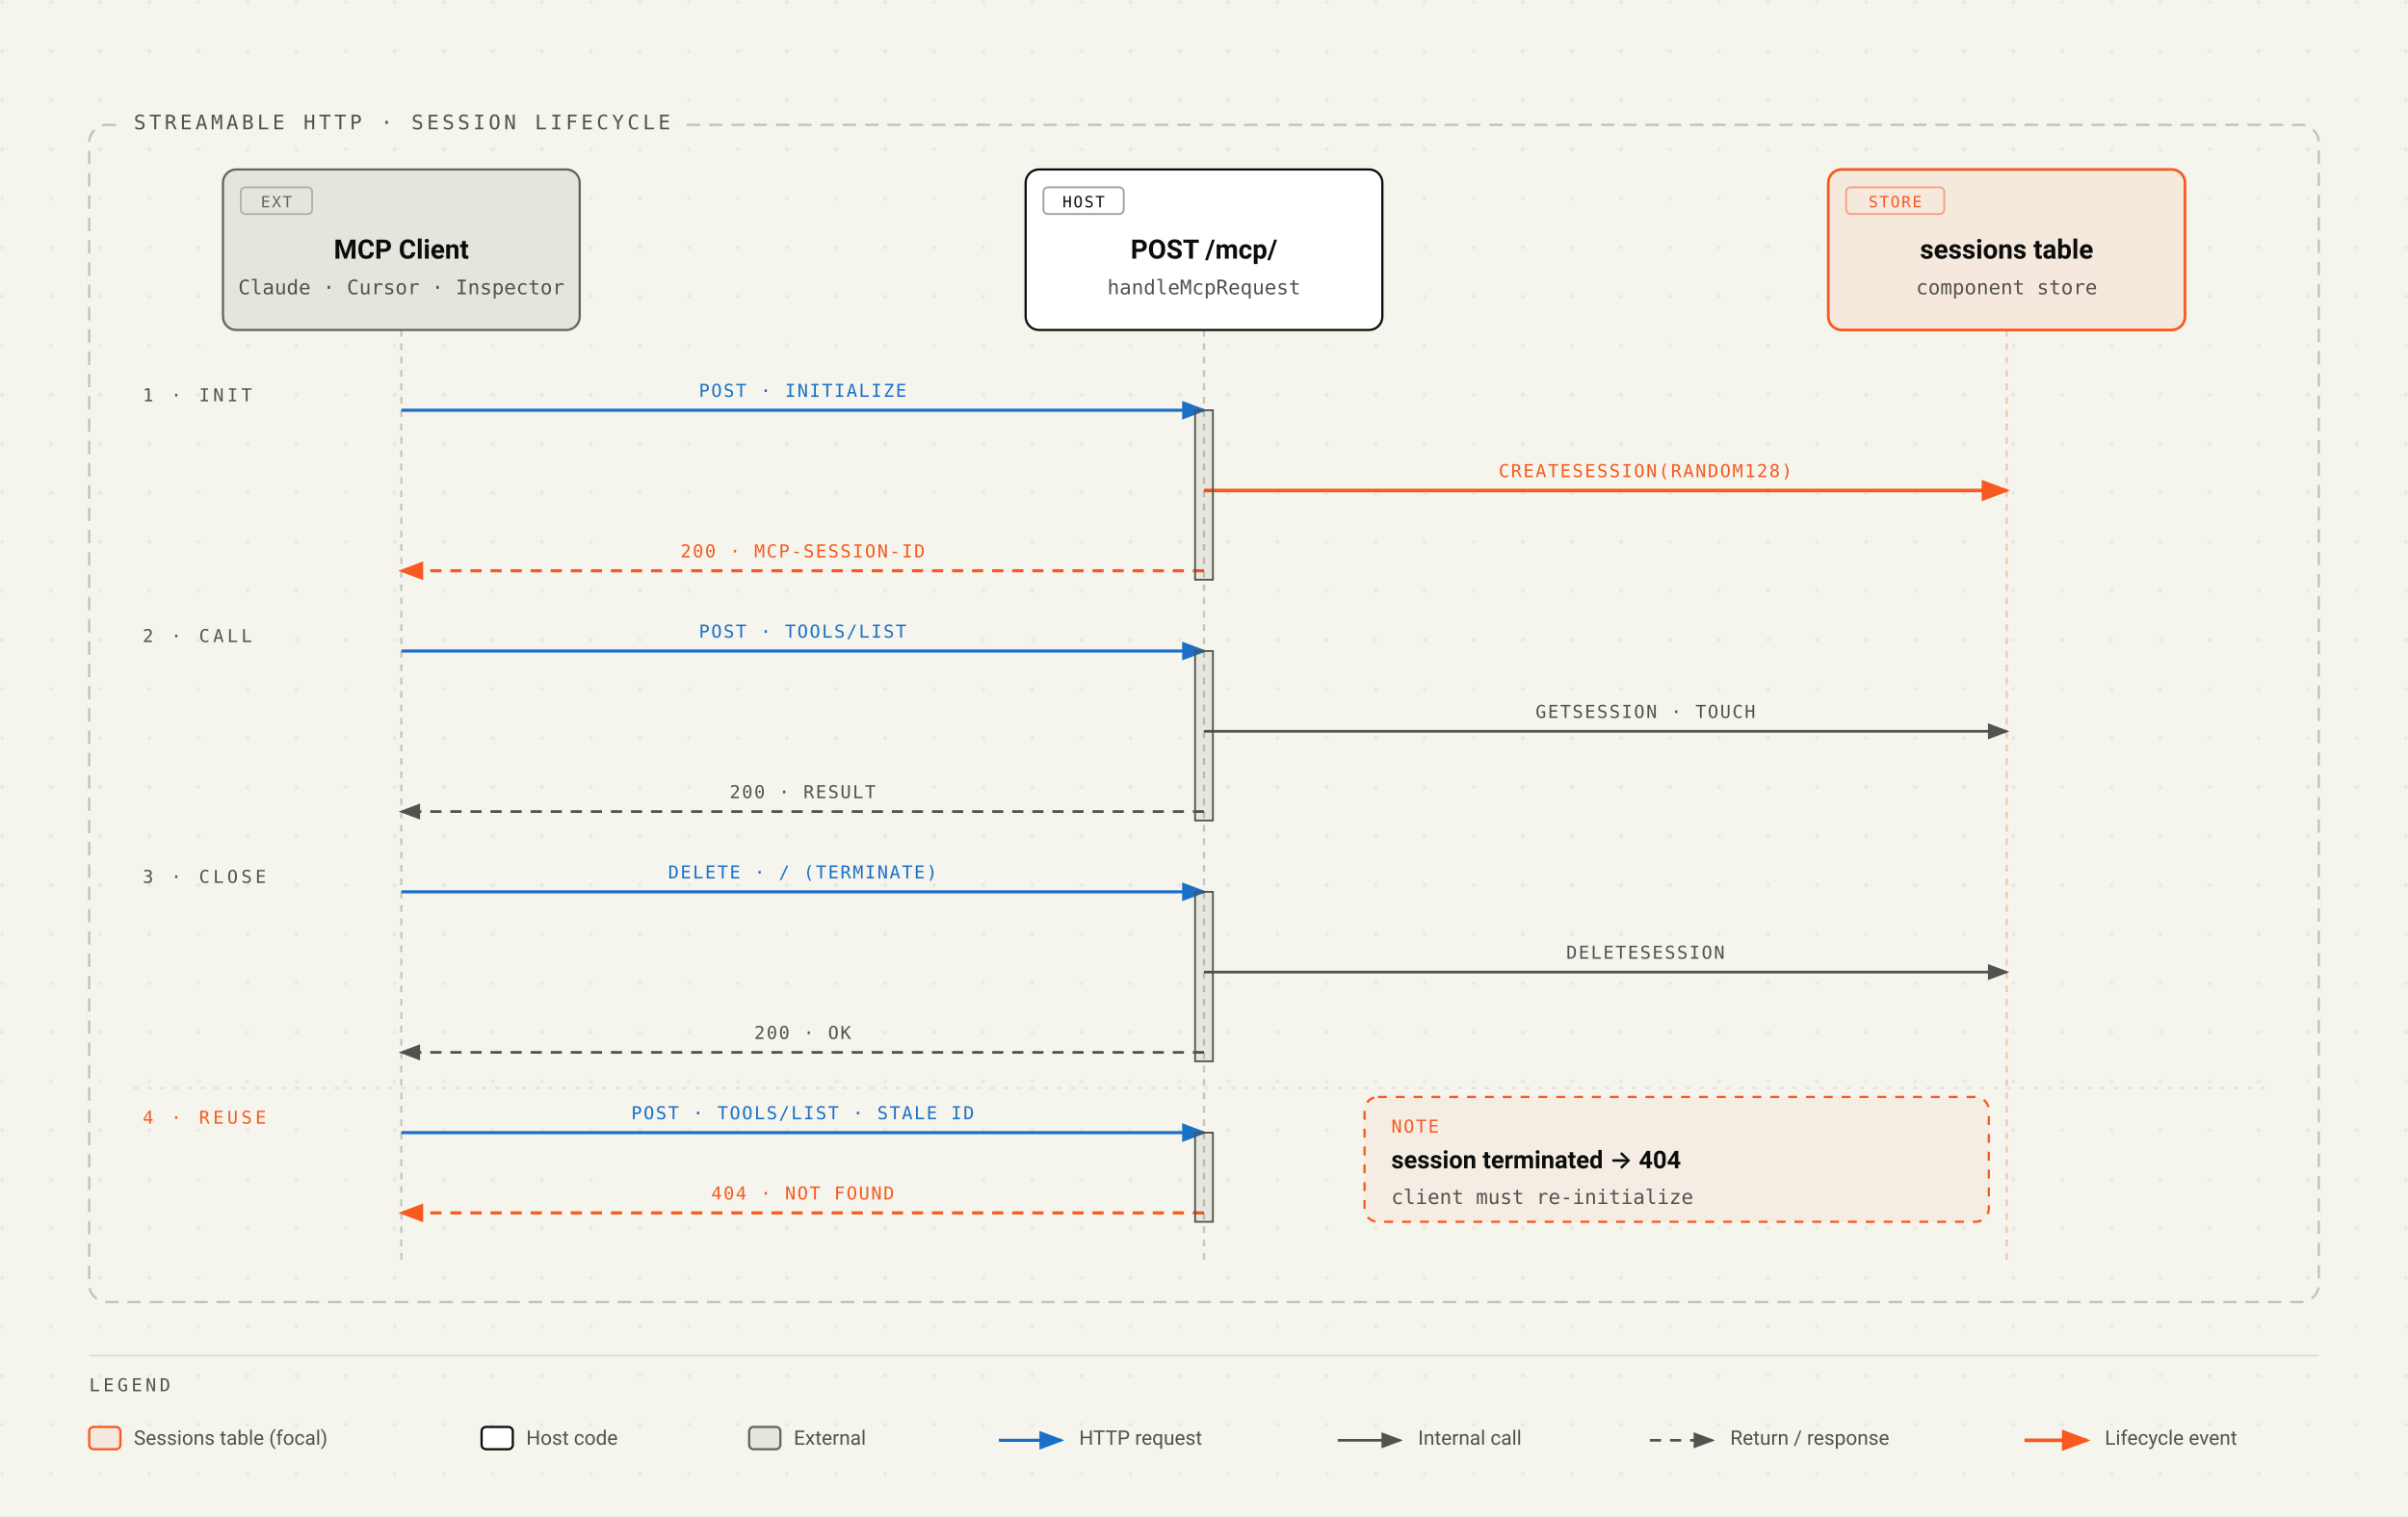
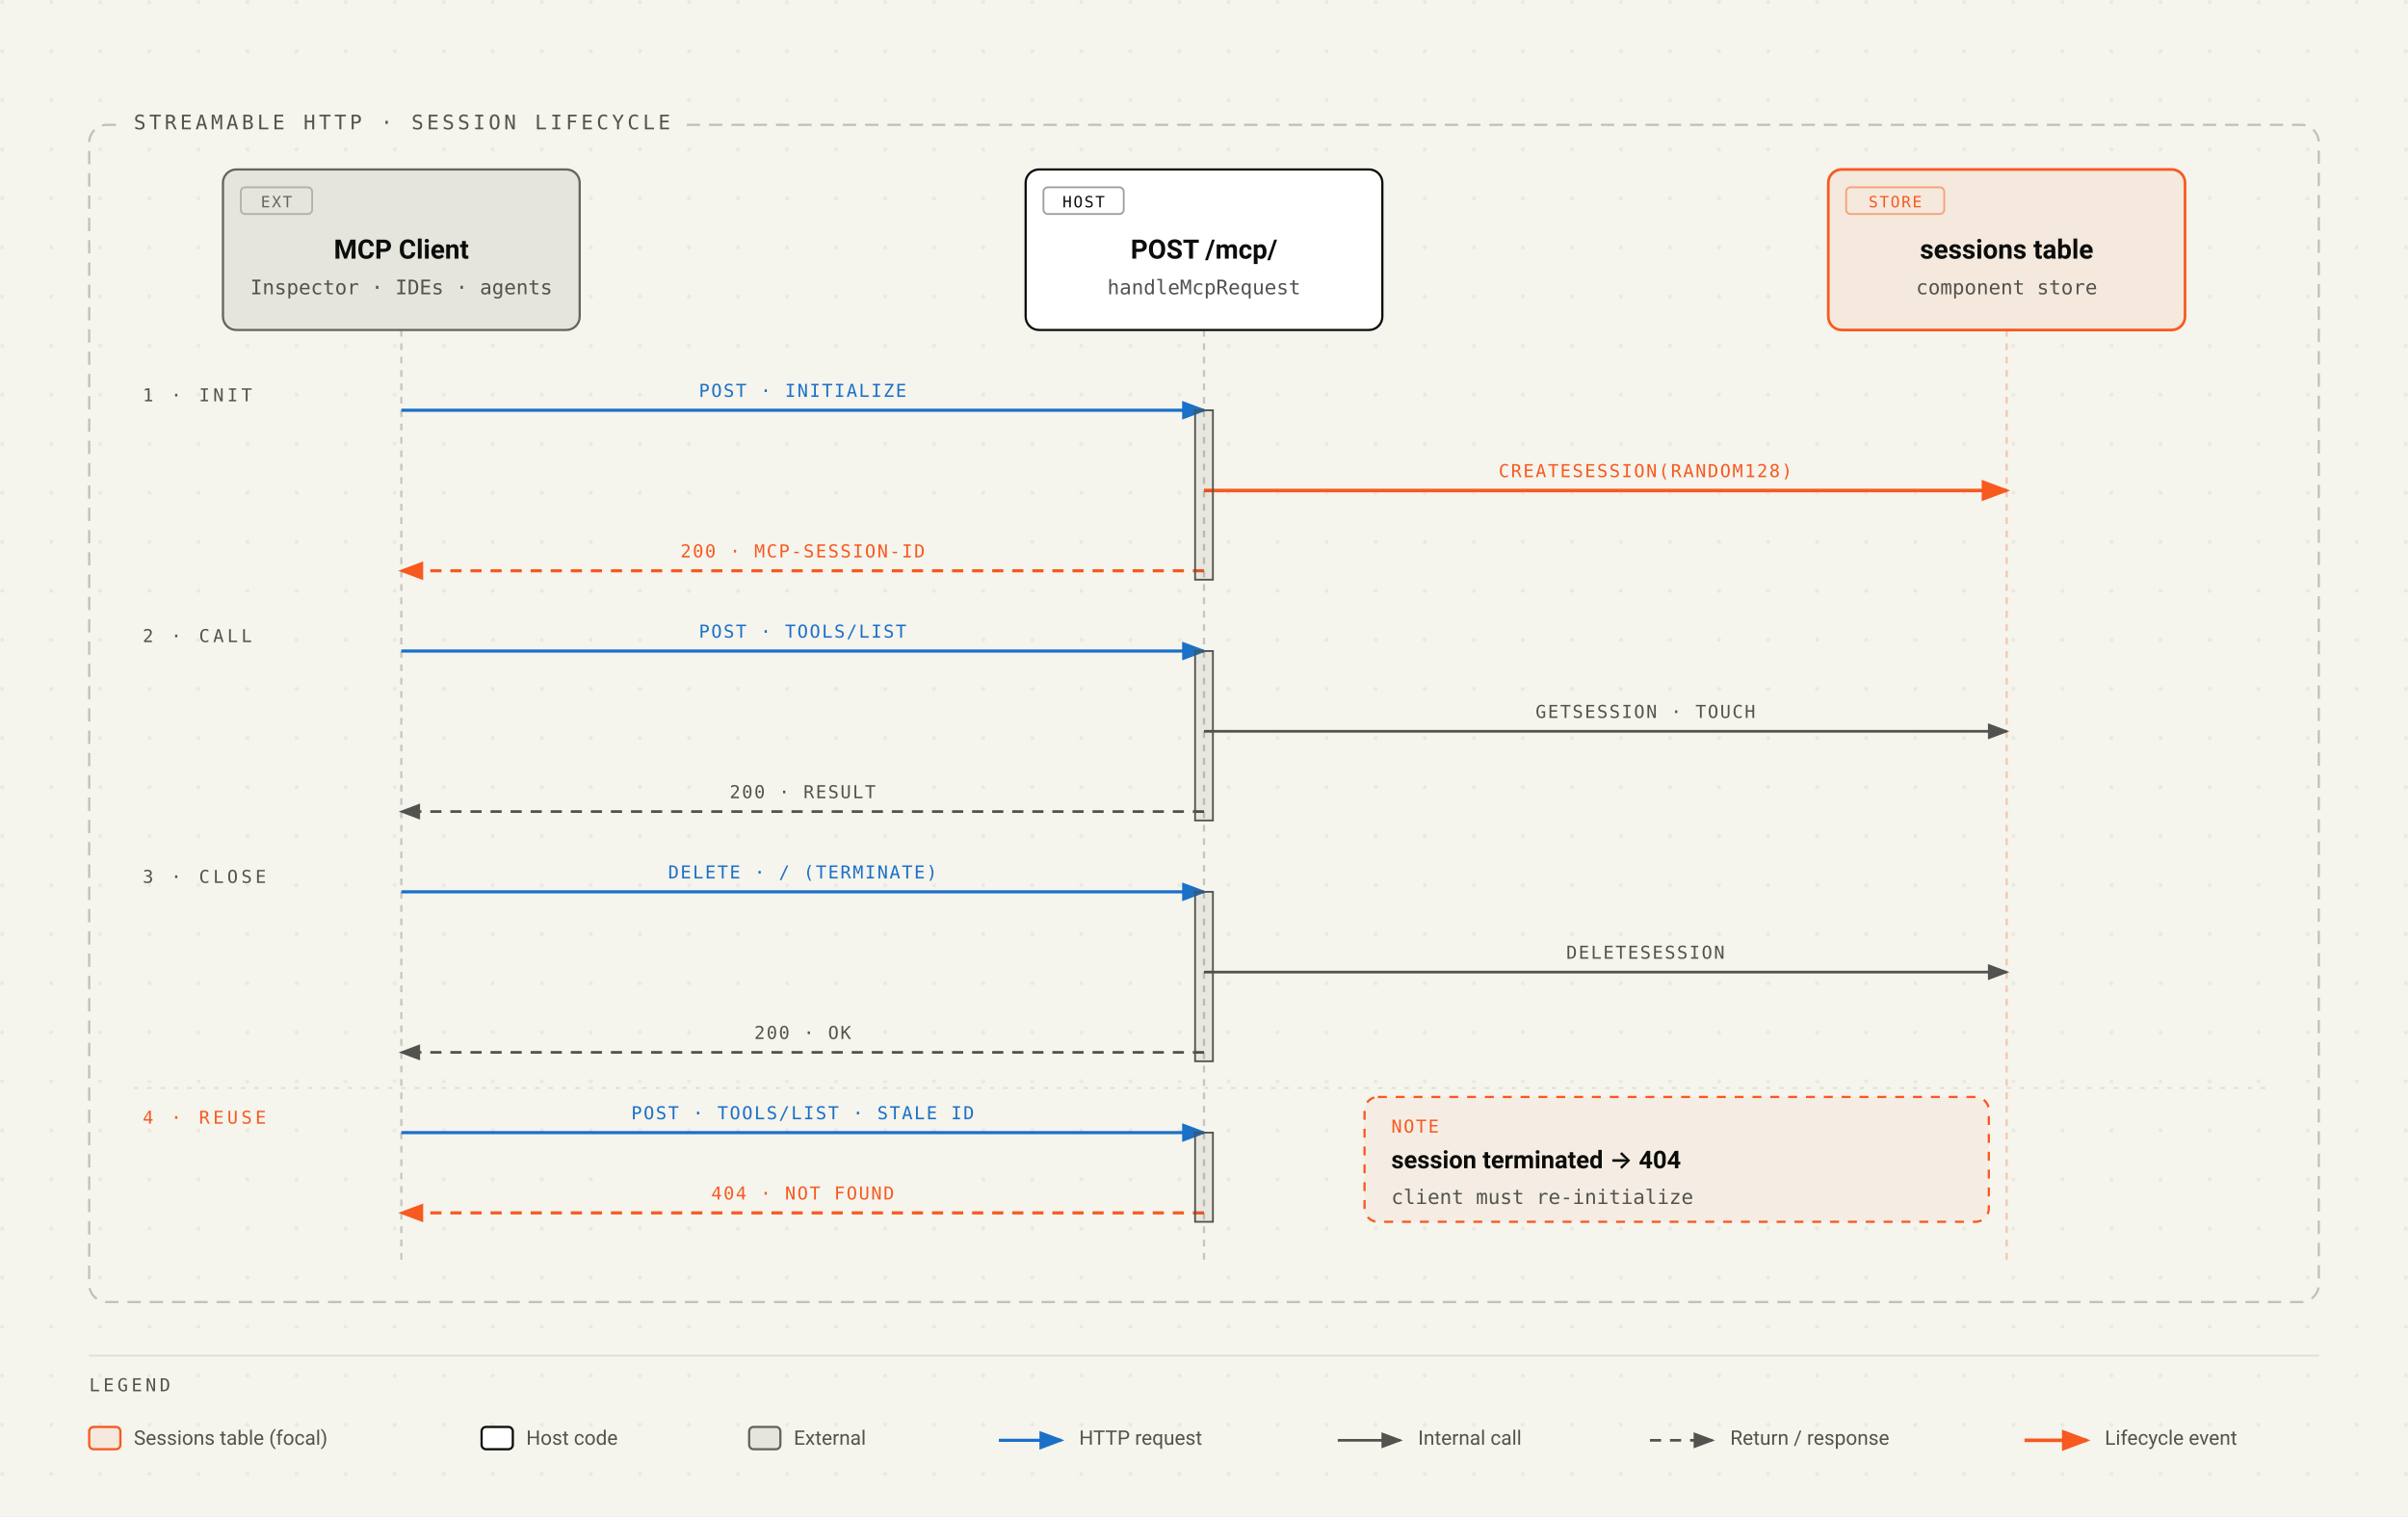
<svg xmlns="http://www.w3.org/2000/svg" viewBox="0 0 1080 680" font-family="-apple-system, BlinkMacSystemFont, 'Segoe UI', Roboto, sans-serif">
  <defs>
    <pattern id="dots" width="22" height="22" patternUnits="userSpaceOnUse">
      <circle cx="1" cy="1" r="0.9" fill="rgba(11,13,11,0.10)" />
    </pattern>
    <marker id="arrow" markerWidth="8" markerHeight="6" refX="7" refY="3" orient="auto">
      <polygon points="0 0, 8 3, 0 6" fill="#52534e" />
    </marker>
    <marker id="arrow-accent" markerWidth="8" markerHeight="6" refX="7" refY="3" orient="auto">
      <polygon points="0 0, 8 3, 0 6" fill="#f7591f" />
    </marker>
    <marker id="arrow-link" markerWidth="8" markerHeight="6" refX="7" refY="3" orient="auto">
      <polygon points="0 0, 8 3, 0 6" fill="#1a70c7" />
    </marker>
  </defs>
  <rect width="100%" height="100%" fill="#f5f4ed" />
  <rect width="100%" height="100%" fill="url(#dots)" opacity="0.55" />
  <rect x="40" y="56" width="1000" height="528" rx="8" fill="transparent" stroke="rgba(11,13,11,0.22)" stroke-width="1" stroke-dasharray="6,4" />
  <rect x="52" y="44" width="252" height="20" rx="2" fill="#f5f4ed" />
  <text x="60" y="58" fill="#52534e" font-size="9" font-family="ui-monospace, monospace" letter-spacing="1.5">STREAMABLE HTTP · SESSION LIFECYCLE</text>
  <line x1="180" y1="148" x2="180" y2="568" stroke="rgba(11,13,11,0.20)" stroke-width="1" stroke-dasharray="3,3" />
  <line x1="540" y1="148" x2="540" y2="568" stroke="rgba(11,13,11,0.20)" stroke-width="1" stroke-dasharray="3,3" />
  <line x1="900" y1="148" x2="900" y2="568" stroke="rgba(247,89,31,0.30)" stroke-width="1" stroke-dasharray="3,3" />
  <line x1="180" y1="184" x2="540" y2="184" stroke="#1a70c7" stroke-width="1.4" marker-end="url(#arrow-link)" />
  <line x1="540" y1="220" x2="900" y2="220" stroke="#f7591f" stroke-width="1.6" marker-end="url(#arrow-accent)" />
  <line x1="540" y1="256" x2="180" y2="256" stroke="#f7591f" stroke-width="1.4" stroke-dasharray="5,4" marker-end="url(#arrow-accent)" />
  <line x1="180" y1="292" x2="540" y2="292" stroke="#1a70c7" stroke-width="1.4" marker-end="url(#arrow-link)" />
  <line x1="540" y1="328" x2="900" y2="328" stroke="#52534e" stroke-width="1.2" marker-end="url(#arrow)" />
  <line x1="540" y1="364" x2="180" y2="364" stroke="#52534e" stroke-width="1.2" stroke-dasharray="5,4" marker-end="url(#arrow)" />
  <line x1="180" y1="400" x2="540" y2="400" stroke="#1a70c7" stroke-width="1.4" marker-end="url(#arrow-link)" />
  <line x1="540" y1="436" x2="900" y2="436" stroke="#52534e" stroke-width="1.2" marker-end="url(#arrow)" />
  <line x1="540" y1="472" x2="180" y2="472" stroke="#52534e" stroke-width="1.2" stroke-dasharray="5,4" marker-end="url(#arrow)" />
  <line x1="180" y1="508" x2="540" y2="508" stroke="#1a70c7" stroke-width="1.4" marker-end="url(#arrow-link)" />
  <line x1="540" y1="544" x2="180" y2="544" stroke="#f7591f" stroke-width="1.4" stroke-dasharray="5,4" marker-end="url(#arrow-accent)" />
  <rect x="536" y="184" width="8" height="76" fill="rgba(11,13,11,0.06)" stroke="#52534e" stroke-width="0.8" />
  <rect x="536" y="292" width="8" height="76" fill="rgba(11,13,11,0.06)" stroke="#52534e" stroke-width="0.8" />
  <rect x="536" y="400" width="8" height="76" fill="rgba(11,13,11,0.06)" stroke="#52534e" stroke-width="0.8" />
  <rect x="536" y="508" width="8" height="40" fill="rgba(11,13,11,0.06)" stroke="#52534e" stroke-width="0.8" />
  <rect x="296" y="168" width="128" height="12" rx="2" fill="#f5f4ed" />
  <text x="360" y="178" fill="#1a70c7" font-size="8" font-family="ui-monospace, monospace" text-anchor="middle" letter-spacing="0.7">POST · INITIALIZE</text>
  <rect x="652" y="204" width="172" height="12" rx="2" fill="#f5f4ed" />
  <text x="738" y="214" fill="#f7591f" font-size="8" font-family="ui-monospace, monospace" text-anchor="middle" letter-spacing="0.7">CREATESESSION(RANDOM128)</text>
  <rect x="276" y="240" width="168" height="12" rx="2" fill="#f5f4ed" />
  <text x="360" y="250" fill="#f7591f" font-size="8" font-family="ui-monospace, monospace" text-anchor="middle" letter-spacing="0.7">200 · MCP-SESSION-ID</text>
  <rect x="288" y="276" width="144" height="12" rx="2" fill="#f5f4ed" />
  <text x="360" y="286" fill="#1a70c7" font-size="8" font-family="ui-monospace, monospace" text-anchor="middle" letter-spacing="0.7">POST · TOOLS/LIST</text>
  <rect x="668" y="312" width="140" height="12" rx="2" fill="#f5f4ed" />
  <text x="738" y="322" fill="#52534e" font-size="8" font-family="ui-monospace, monospace" text-anchor="middle" letter-spacing="0.7">GETSESSION · TOUCH</text>
  <rect x="312" y="348" width="96" height="12" rx="2" fill="#f5f4ed" />
  <text x="360" y="358" fill="#52534e" font-size="8" font-family="ui-monospace, monospace" text-anchor="middle" letter-spacing="0.7">200 · RESULT</text>
  <rect x="288" y="384" width="144" height="12" rx="2" fill="#f5f4ed" />
  <text x="360" y="394" fill="#1a70c7" font-size="8" font-family="ui-monospace, monospace" text-anchor="middle" letter-spacing="0.7">DELETE · / (TERMINATE)</text>
  <rect x="668" y="420" width="140" height="12" rx="2" fill="#f5f4ed" />
  <text x="738" y="430" fill="#52534e" font-size="8" font-family="ui-monospace, monospace" text-anchor="middle" letter-spacing="0.7">DELETESESSION</text>
  <rect x="328" y="456" width="64" height="12" rx="2" fill="#f5f4ed" />
  <text x="360" y="466" fill="#52534e" font-size="8" font-family="ui-monospace, monospace" text-anchor="middle" letter-spacing="0.7">200 · OK</text>
  <rect x="260" y="492" width="200" height="12" rx="2" fill="#f5f4ed" />
  <text x="360" y="502" fill="#1a70c7" font-size="8" font-family="ui-monospace, monospace" text-anchor="middle" letter-spacing="0.7">POST · TOOLS/LIST · STALE ID</text>
  <rect x="280" y="528" width="160" height="12" rx="2" fill="#f5f4ed" />
  <text x="360" y="538" fill="#f7591f" font-size="8" font-family="ui-monospace, monospace" text-anchor="middle" letter-spacing="0.7">404 · NOT FOUND</text>
  <rect x="612" y="492" width="280" height="56" rx="6" fill="#f5f4ed" />
  <rect x="612" y="492" width="280" height="56" rx="6" fill="rgba(247,89,31,0.05)" stroke="#f7591f" stroke-width="1" stroke-dasharray="4,4" />
  <text x="624" y="508" fill="#f7591f" font-size="8" font-family="ui-monospace, monospace" letter-spacing="0.7">NOTE</text>
  <text x="624" y="524" fill="#0b0d0b" font-size="11" font-weight="600">session terminated → 404</text>
  <text x="624" y="540" fill="#52534e" font-size="9" font-family="ui-monospace, monospace">client must re-initialize</text>
  <rect x="100" y="76" width="160" height="72" rx="6" fill="#f5f4ed" />
  <rect x="100" y="76" width="160" height="72" rx="6" fill="rgba(82,83,78,0.10)" stroke="#65655c" stroke-width="1" />
  <rect x="108" y="84" width="32" height="12" rx="2" fill="transparent" stroke="rgba(101,101,92,0.40)" stroke-width="0.8" />
  <text x="124" y="93" fill="#65655c" font-size="7" font-family="ui-monospace, monospace" text-anchor="middle" letter-spacing="0.7">EXT</text>
  <text x="180" y="116" fill="#0b0d0b" font-size="12" font-weight="600" text-anchor="middle">MCP Client</text>
-   <text x="180" y="132" fill="#52534e" font-size="9" font-family="ui-monospace, monospace" text-anchor="middle">Claude · Cursor · Inspector</text>
+   <text x="180" y="132" fill="#52534e" font-size="9" font-family="ui-monospace, monospace" text-anchor="middle">Inspector · IDEs · agents</text>
  <rect x="460" y="76" width="160" height="72" rx="6" fill="#f5f4ed" />
  <rect x="460" y="76" width="160" height="72" rx="6" fill="#ffffff" stroke="#0b0d0b" stroke-width="1" />
  <rect x="468" y="84" width="36" height="12" rx="2" fill="transparent" stroke="rgba(11,13,11,0.40)" stroke-width="0.8" />
  <text x="486" y="93" fill="#0b0d0b" font-size="7" font-family="ui-monospace, monospace" text-anchor="middle" letter-spacing="0.7">HOST</text>
  <text x="540" y="116" fill="#0b0d0b" font-size="12" font-weight="600" text-anchor="middle">POST /mcp/</text>
  <text x="540" y="132" fill="#52534e" font-size="9" font-family="ui-monospace, monospace" text-anchor="middle">handleMcpRequest</text>
  <rect x="820" y="76" width="160" height="72" rx="6" fill="#f5f4ed" />
  <rect x="820" y="76" width="160" height="72" rx="6" fill="rgba(247,89,31,0.08)" stroke="#f7591f" stroke-width="1.2" />
  <rect x="828" y="84" width="44" height="12" rx="2" fill="transparent" stroke="rgba(247,89,31,0.50)" stroke-width="0.8" />
  <text x="850" y="93" fill="#f7591f" font-size="7" font-family="ui-monospace, monospace" text-anchor="middle" letter-spacing="0.7">STORE</text>
  <text x="900" y="116" fill="#0b0d0b" font-size="12" font-weight="600" text-anchor="middle">sessions table</text>
  <text x="900" y="132" fill="#52534e" font-size="9" font-family="ui-monospace, monospace" text-anchor="middle">component store</text>
  <line x1="60" y1="488" x2="1020" y2="488" stroke="rgba(11,13,11,0.10)" stroke-width="0.8" stroke-dasharray="2,4" />
  <text x="64" y="180" fill="#52534e" font-size="8" font-family="ui-monospace, monospace" letter-spacing="1.5">1 · INIT</text>
  <text x="64" y="288" fill="#52534e" font-size="8" font-family="ui-monospace, monospace" letter-spacing="1.5">2 · CALL</text>
  <text x="64" y="396" fill="#52534e" font-size="8" font-family="ui-monospace, monospace" letter-spacing="1.5">3 · CLOSE</text>
  <text x="64" y="504" fill="#f7591f" font-size="8" font-family="ui-monospace, monospace" letter-spacing="1.5">4 · REUSE</text>
  <line x1="40" y1="608" x2="1040" y2="608" stroke="rgba(11,13,11,0.10)" stroke-width="0.8" />
  <text x="40" y="624" fill="#52534e" font-size="8" font-family="ui-monospace, monospace" letter-spacing="1.5">LEGEND</text>
  <rect x="40" y="640" width="14" height="10" rx="2" fill="rgba(247,89,31,0.08)" stroke="#f7591f" stroke-width="1" />
  <text x="60" y="648" fill="#52534e" font-size="9">Sessions table (focal)</text>
  <rect x="216" y="640" width="14" height="10" rx="2" fill="#ffffff" stroke="#0b0d0b" stroke-width="1" />
  <text x="236" y="648" fill="#52534e" font-size="9">Host code</text>
  <rect x="336" y="640" width="14" height="10" rx="2" fill="rgba(82,83,78,0.10)" stroke="#65655c" stroke-width="1" />
  <text x="356" y="648" fill="#52534e" font-size="9">External</text>
  <line x1="448" y1="646" x2="476" y2="646" stroke="#1a70c7" stroke-width="1.4" marker-end="url(#arrow-link)" />
  <text x="484" y="648" fill="#52534e" font-size="9">HTTP request</text>
  <line x1="600" y1="646" x2="628" y2="646" stroke="#52534e" stroke-width="1.2" marker-end="url(#arrow)" />
  <text x="636" y="648" fill="#52534e" font-size="9">Internal call</text>
  <line x1="740" y1="646" x2="768" y2="646" stroke="#52534e" stroke-width="1.2" stroke-dasharray="5,4" marker-end="url(#arrow)" />
  <text x="776" y="648" fill="#52534e" font-size="9">Return / response</text>
  <line x1="908" y1="646" x2="936" y2="646" stroke="#f7591f" stroke-width="1.6" marker-end="url(#arrow-accent)" />
  <text x="944" y="648" fill="#52534e" font-size="9">Lifecycle event</text>
</svg>
